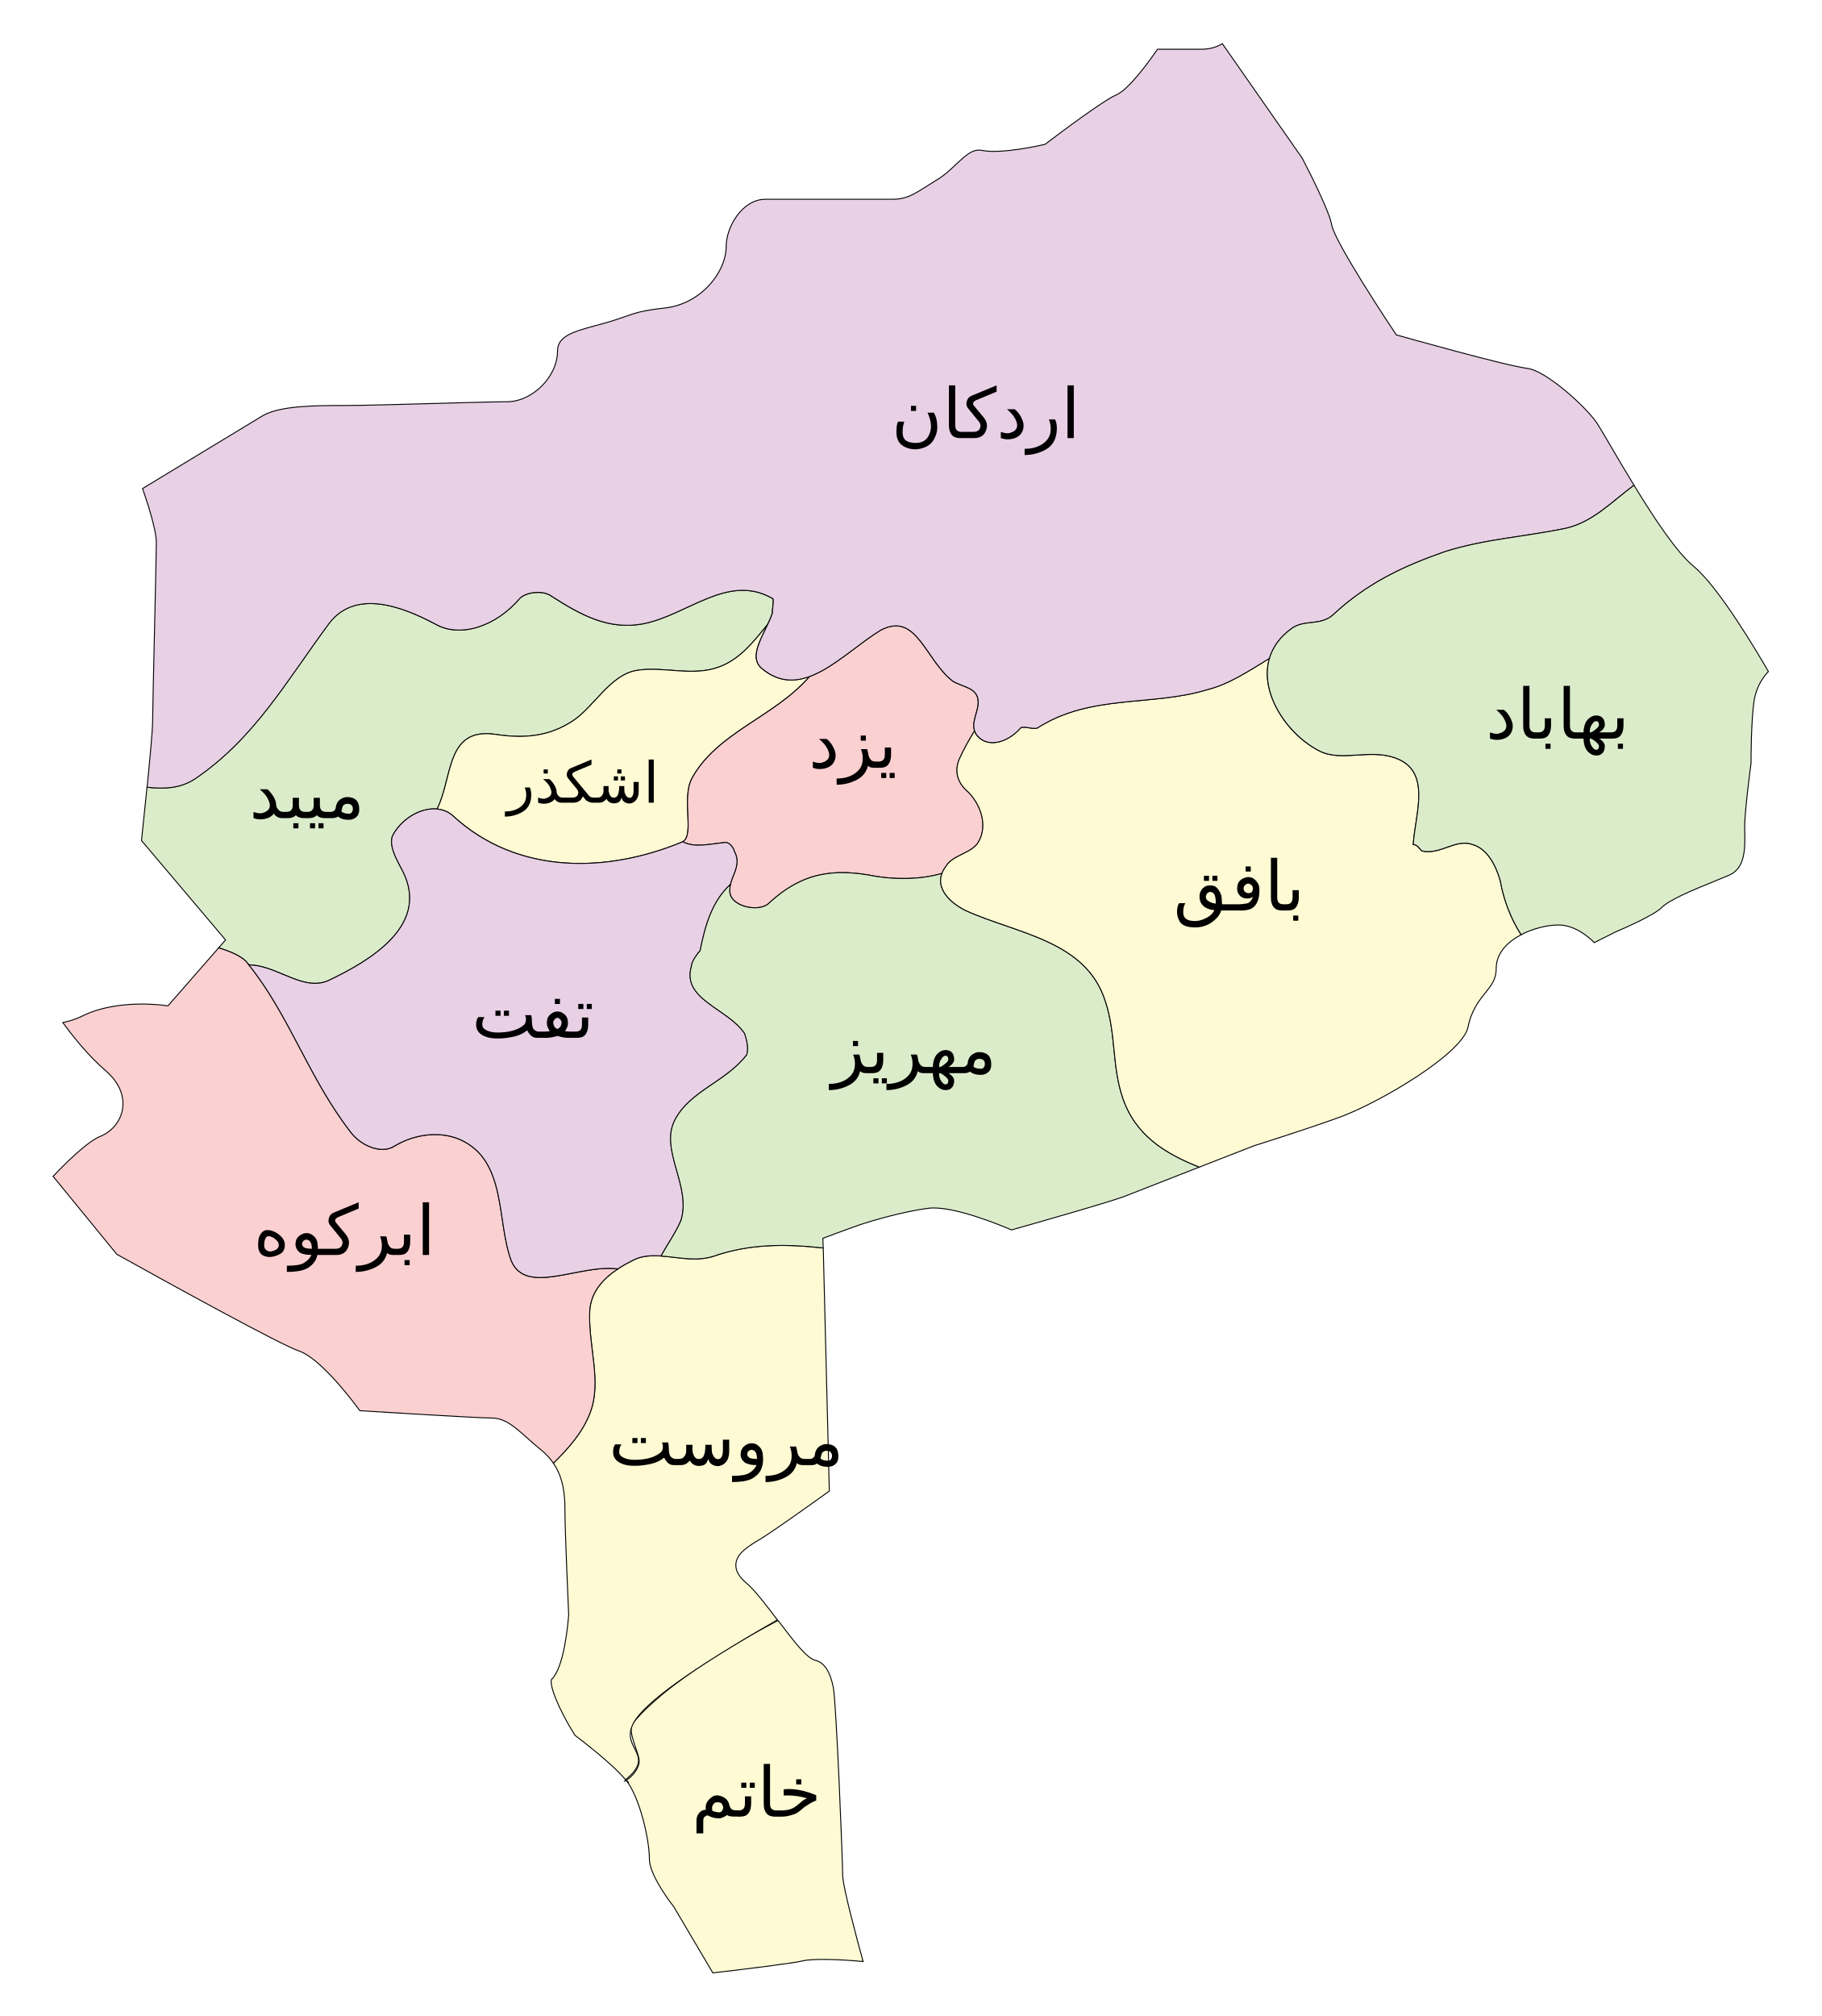
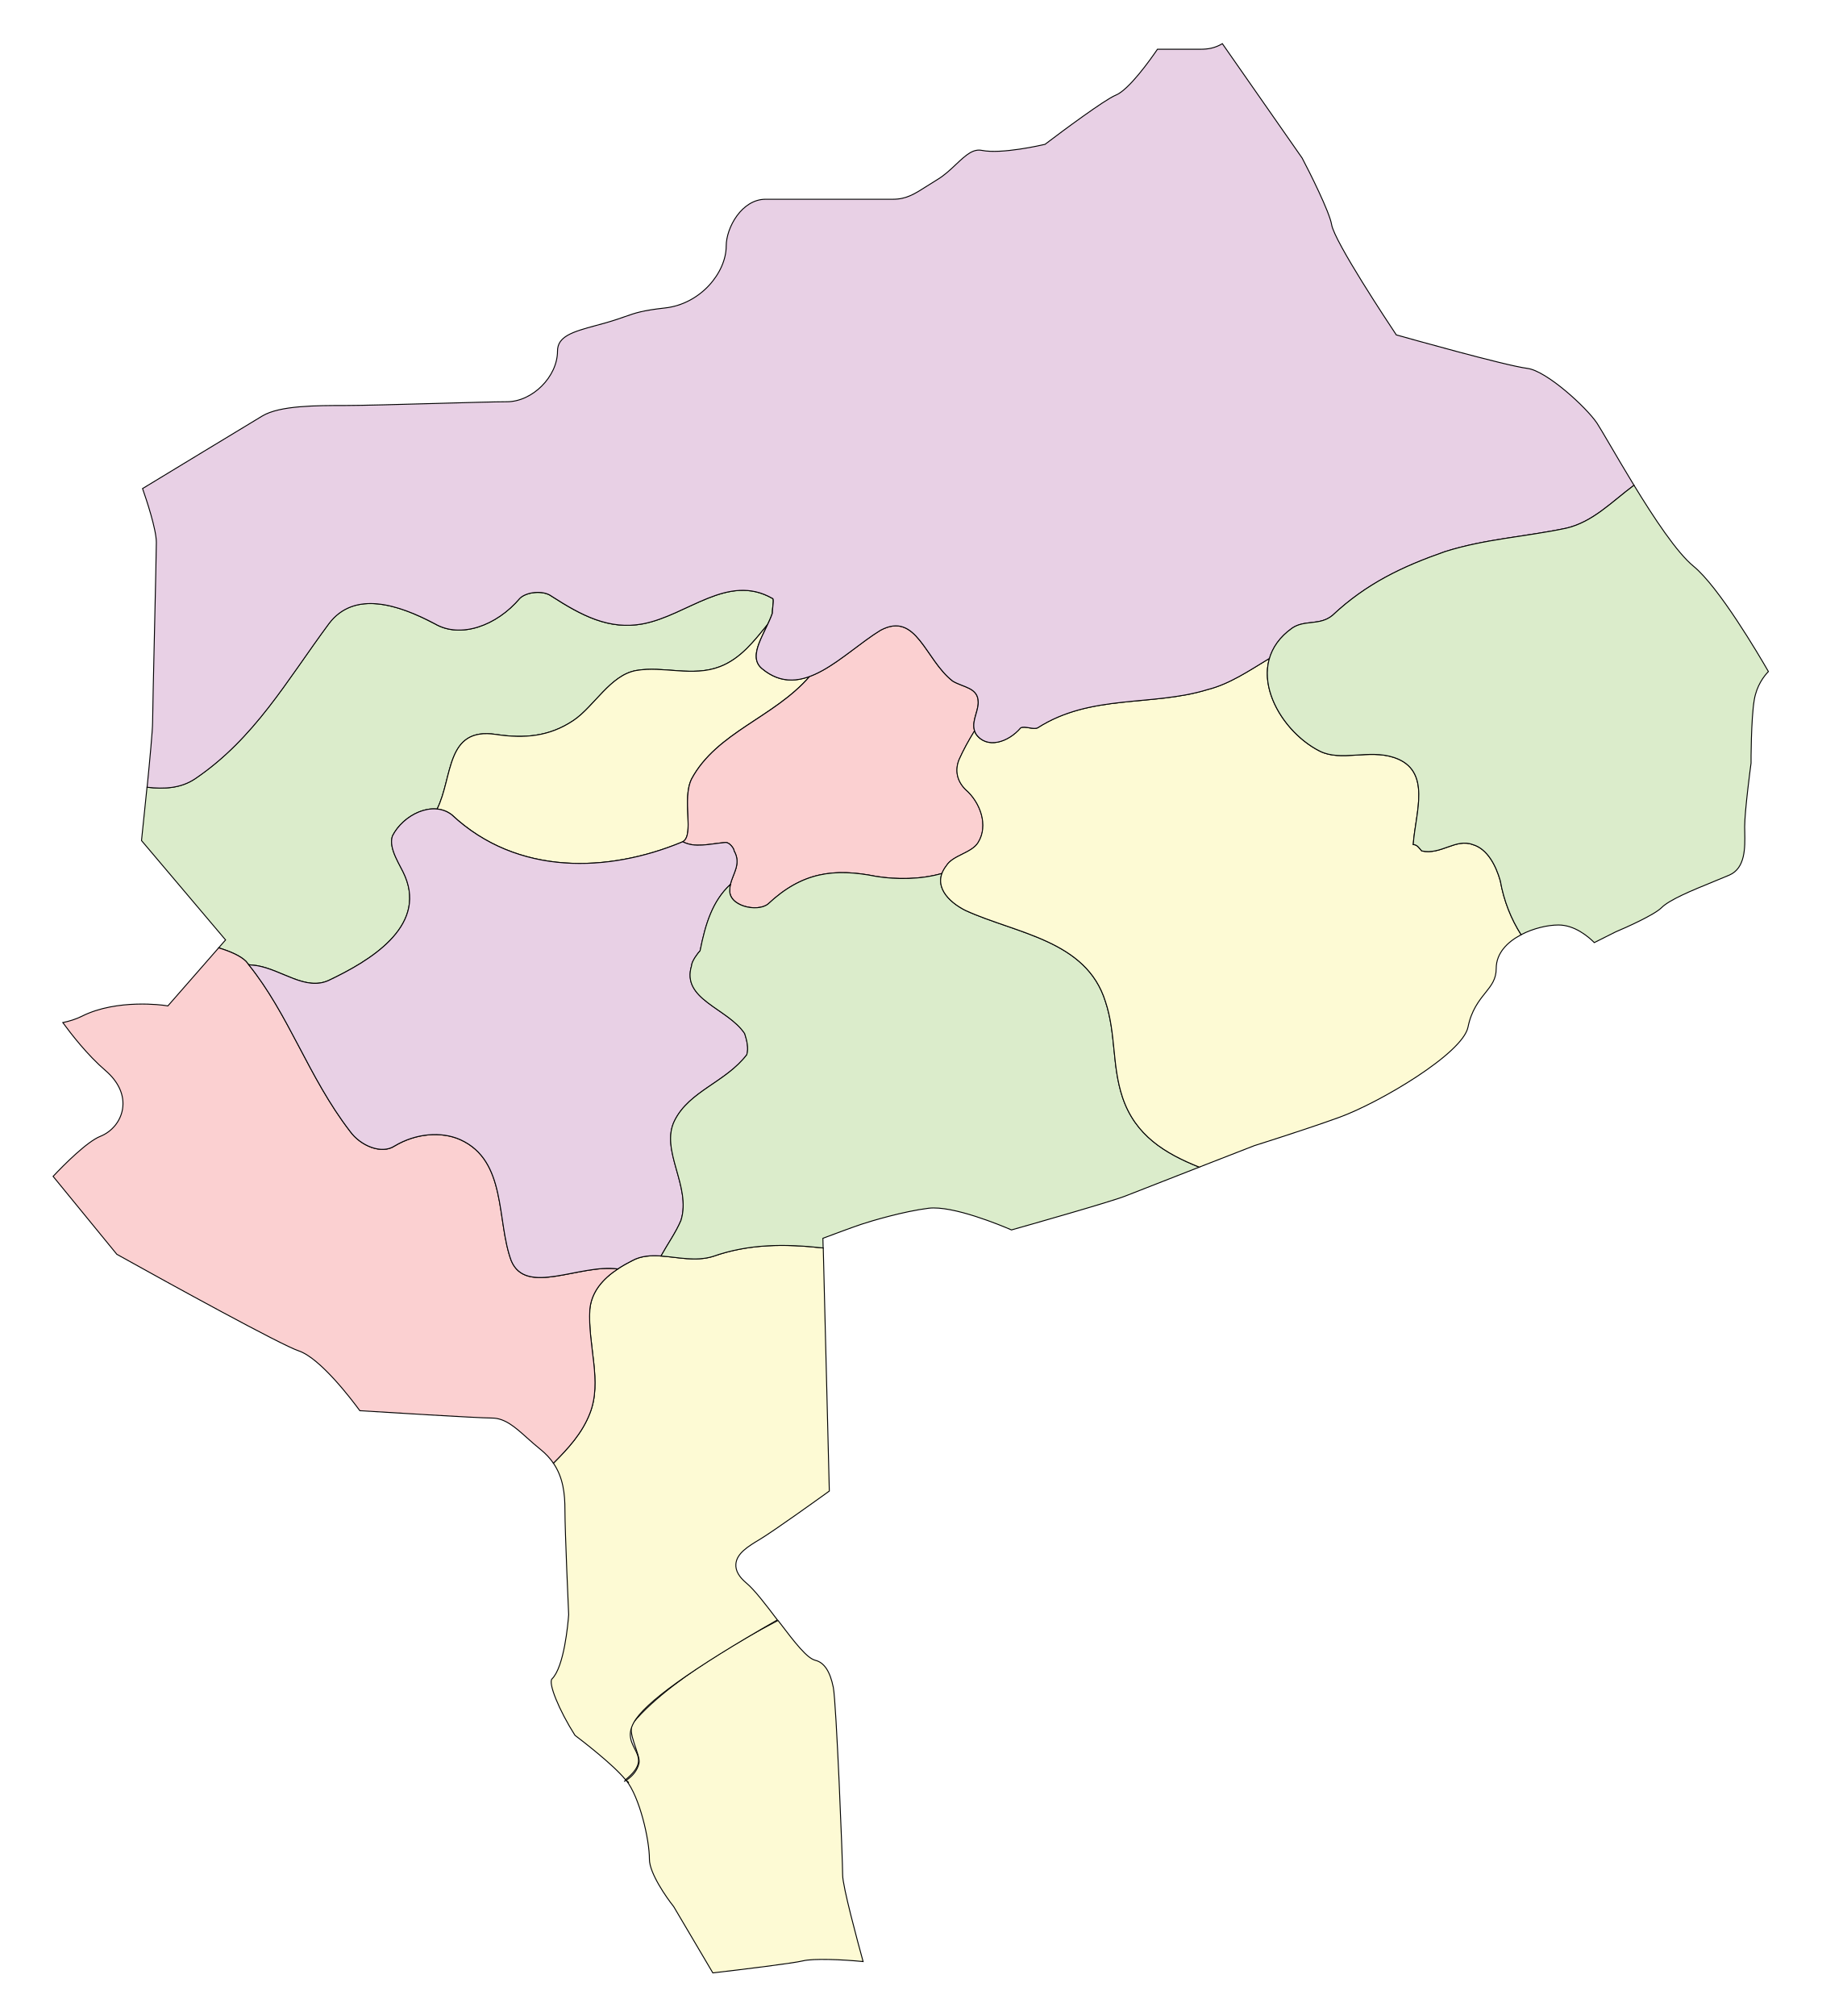
<svg xmlns="http://www.w3.org/2000/svg" version="1.1" id="Layer_1" x="0px" y="0px" width="100%" height="100%" viewBox="0 0 385 426" enable-background="new 0 0 385 426" xml:space="preserve">
  <defs id="defs165">
	
	
</defs>
-   <path fill="#dbeccb" stroke="#010101" stroke-width="0.2" stroke-miterlimit="10" d="m 104.834,155.196 c 6.01,0.906 11.264,0.449 16.332,-2.927 4.396,-2.928 7.833,-9.642 13.334,-10.59 5.74,-0.989 11.854,1.423 17.666,-0.809 4.372,-1.679 7.207,-5.378 10.069,-8.899 0.384,-0.815 0.747,-1.623 1.004,-2.394 0,-1.344 0.45,-3.135 0,-3.135 -9.419,-5.383 -17.944,3.59 -27.367,5.381 -7.173,1.354 -13.011,-1.793 -19.292,-5.83 -1.793,-1.347 -5.381,-0.898 -6.725,0.447 -4.932,5.832 -12.564,8.524 -17.941,5.381 -1.397,-0.739 -2.857,-1.446 -4.338,-2.069 -0.002,-0.005 -0.004,-0.01 -0.007,-0.015 -6.605,-2.77 -13.692,-3.795 -18.09,2.07 -8.971,12.118 -15.699,24.225 -28.26,32.749 -3.059,2.039 -6.552,2.193 -10.145,1.785 -0.498,4.973 -1.004,9.72 -1.164,11.279 l 17.767,20.996 -1.46,1.668 c 2.436,0.746 4.593,1.674 5.774,2.85 0.197,0.236 0.39,0.478 0.583,0.718 0.557,0.059 1.11,0.11 1.66,0.182 5.382,0.891 10.318,5.381 15.25,3.135 8.525,-4.037 20.639,-11.215 16.15,-21.98 -0.896,-2.244 -3.594,-5.832 -2.69,-8.522 1.72,-3.442 5.811,-6.077 9.447,-5.709 3.384,-6.776 1.776,-17.371 12.443,-15.762 z" id="_x645__x6CC__x628__x62F_" class="area" title="میبد" />
-   <path fill="#fdfad4" stroke="#010101" stroke-width="0.2" stroke-miterlimit="10" d="m 160.993,141.236 c -1.72,-1.48 -1.289,-3.623 -0.318,-5.928 10e-4,0 0.003,0 0.005,0 0.46,-1.096 1.031,-2.225 1.555,-3.337 -2.862,3.521 -5.697,7.22 -10.069,8.899 -5.811,2.232 -11.926,-0.181 -17.666,0.809 -5.501,0.948 -8.938,7.662 -13.334,10.59 -5.068,3.375 -10.322,3.833 -16.332,2.927 -10.667,-1.609 -9.059,8.986 -12.442,15.76 1.106,0.111 2.171,0.49 3.113,1.221 13.906,13.013 33.195,12.119 48.447,5.841 3.136,-0.896 0,-8.972 2.242,-13.459 5.324,-9.838 17.4,-12.938 24.922,-21.619 -3.36,1.235 -6.741,1.143 -10.123,-1.704 z" id="_x627__x634__x6A9__x630__x631_" class="area" title="اشکذر" />
-   <path fill="#fdfad4" stroke="#010101" stroke-width="0.2" stroke-miterlimit="10" d="m 132.351,376.198 c 1.438,1.223 -0.69,-0.586 0,0 2.849,3.564 4.913,12.451 4.913,16.697 0,2.934 3.656,8.139 5.059,9.896 l 0.096,0.135 8.25,13.967 c 6.143,-0.711 17.072,-2.055 19.026,-2.541 2.169,-0.543 8.338,-0.295 12.735,0.146 -1.15,-4.17 -4.324,-15.883 -4.324,-18.27 0,-3.063 -1.342,-36.49 -1.973,-39.656 -0.682,-3.387 -1.914,-5.258 -3.777,-5.727 -1.773,-0.434 -4.159,-3.486 -7.906,-8.42 0,0 -21.915,11.065 -30.639,21.63 -1.48,1.793 1.634,6.763 1.255,8.516 -0.677,3.125 -4.252,4.357 -2.715,3.627 z" id="_x62E__x627__x62A__x645_" class="area active" title="خاتم" />
-   <path fill="#fdfad4" stroke="#010101" stroke-width="0.2" stroke-miterlimit="10" d="m 150.682,265.496 c -5.837,1.799 -12.119,-1.795 -17.045,0.896 -4.488,2.24 -8.525,5.383 -8.973,10.314 -0.45,7.629 2.685,15.252 0,21.979 -1.617,4.145 -4.525,7.338 -7.696,10.5 2.084,3.059 2.438,6.508 2.438,9.873 0,4.666 0.782,21.955 0.789,22.135 -0.139,1.938 -0.955,11.02 -3.516,13.57 -0.867,0.863 1.486,6.635 4.85,11.928 1.225,0.924 8.154,6.221 10.681,9.387 6.688,-5.414 -1.313,-6.477 1.737,-12.069 2.26,-4.143 12.156,-11.326 30.362,-21.704 -2.373,-3.129 -4.827,-6.359 -6.529,-7.771 -1.614,-1.346 -2.343,-2.662 -2.242,-4.031 0.176,-2.283 2.648,-3.771 5.045,-5.209 2.872,-1.719 12.395,-8.551 14.705,-10.219 l -1.283,-51.367 c -8.075,-0.905 -15.698,-0.903 -23.323,1.788 z" id="_x645__x631__x648__x633__x62A_" class="area" title="مروست" />
-   <path fill="#FBD0D1" stroke="#010101" stroke-width="0.2" stroke-miterlimit="10" d="M108.06,266.393  c-3.136-8.521-0.892-21.086-10.767-25.568c-4.036-1.793-9.414-1.348-13.9,1.348c-2.693,1.793-7.178,0-9.421-3.137  C65,227.369,60.963,213.904,51.991,203.14c-1.171-1.174-3.334-2.104-5.774-2.85l-10.738,12.271l-0.643-0.102  c-0.1-0.014-10.031-1.479-17.517,2.273c-1.248,0.625-2.614,1.05-4.043,1.349c1.675,2.305,5.175,6.846,9.035,10.151  c2.784,2.386,4.059,5.274,3.585,8.138c-0.424,2.56-2.229,4.766-4.711,5.756c-2.738,1.092-7.604,5.926-9.962,8.451l13.469,16.467  c11.81,6.584,34.769,19.185,38.427,20.401c4.57,1.524,11.231,10.322,12.938,12.649c3.74,0.232,25.059,1.554,27.895,1.554  c2.775,0,4.924,1.927,7.414,4.153c0.891,0.796,1.809,1.617,2.838,2.445c1.156,0.922,2.061,1.91,2.764,2.94  c3.176-3.16,6.086-6.356,7.695-10.498c2.686-6.729-0.449-14.354,0-21.979c0.344-3.772,2.787-6.496,5.916-8.565  C122.523,267.051,111.154,273.906,108.06,266.393z" id="_x627__x628__x631__x6A9__x648__x647_" class="area" title="ابرکوه" />
-   <path fill="#FBD0D1" stroke="#010101" stroke-width="0.2" stroke-miterlimit="10" d="M153.367,178.019  c0.896,0,1.801,1.346,1.801,1.795c1.794,3.139-0.898,5.383-0.898,8.074c-0.447,3.594,5.833,4.936,8.074,3.141  c7.18-6.729,13.906-7.629,22.884-5.832c4.269,0.676,9.333,0.672,13.883-0.627c0.195-0.529,0.496-1.068,0.918-1.619  c1.349-2.236,5.386-2.686,6.729-4.928c2.242-3.594,0.448-8.523-2.69-11.215c-1.795-1.795-2.241-4.037-1.344-6.279  c0.894-2.029,2.021-4.064,3.269-6.088c-0.666-2.014,0.766-4.016,0.766-6.029c0-3.137-3.141-3.137-5.383-4.48  c-5.832-4.486-7.625-14.811-15.252-10.768c-4.864,2.977-9.904,7.905-15.003,9.784c-7.519,8.68-19.587,11.779-24.922,21.617  c-2.149,4.303,0.643,11.898-1.89,13.309C146.943,179.207,149.645,178.359,153.367,178.019z" id="_x6CC__x632__x62F_" class="area" title="یزد" />
-   <path fill="#E8D0E5" stroke="#010101" stroke-width="0.2" stroke-miterlimit="10" d="M142.602,236.785  c3.139-6.279,10.766-8.074,15.252-13.906c0.449-1.346,0-3.135-0.443-4.486c-3.594-5.379-13.457-7.168-11.215-14.354  c0-0.898,1.348-2.691,1.795-3.141c1.148-5.748,2.635-10.51,6.396-14.014c0.494-2.27,2.343-4.324,0.781-7.07  c0-0.449-0.898-1.795-1.801-1.795c-3.723,0.34-6.424,1.188-9.067-0.15c-0.106,0.061-0.224,0.109-0.353,0.15  c-15.252,6.281-34.541,7.178-48.447-5.832c-4.039-3.139-10.318,0-12.561,4.486c-0.897,2.686,1.794,6.279,2.691,8.523  c4.484,10.768-7.629,17.938-16.15,21.975c-4.934,2.244-9.868-2.244-15.252-3.135c-0.549-0.07-1.104-0.123-1.659-0.182  c8.565,10.645,12.624,23.764,21.397,35.171c2.243,3.136,6.729,4.929,9.421,3.136c4.486-2.687,9.869-3.136,13.901-1.347  c9.873,4.483,7.629,17.047,10.766,25.567c3.096,7.517,14.464,0.66,22.521,1.752c0.963-0.639,1.996-1.223,3.051-1.752  c1.875-1.02,3.933-1.135,6.098-0.987c1.418-2.565,3.168-5.002,4.224-7.533C146.189,250.691,139.461,243.064,142.602,236.785z" id="_x62A__x641__x62A_" class="area" title="تفت" />
-   <path fill="#DBECCB" stroke="#010101" stroke-width="0.2" stroke-miterlimit="10" d="M237.254,231.85  c-2.244-6.729-1.354-13.457-3.596-20.186c-4.037-13.008-18.842-14.355-29.605-19.289c-3.103-1.551-6.201-4.441-4.959-7.805  c-4.55,1.299-9.611,1.303-13.883,0.627c-8.973-1.795-15.7-0.891-22.883,5.838c-2.243,1.795-8.522,0.447-8.074-3.139  c0-0.344,0.042-0.676,0.115-1.006c-3.762,3.504-5.252,8.266-6.396,14.014c-0.448,0.449-1.796,2.242-1.796,3.141  c-2.242,7.17,7.628,8.971,11.214,14.354c0.444,1.354,0.894,3.143,0.444,4.486c-4.485,5.836-12.112,7.629-15.252,13.908  c-3.135,6.277,3.594,13.898,1.352,21.082c-1.056,2.531-2.808,4.967-4.224,7.535c3.532,0.244,7.331,1.205,10.954,0.094  c7.623-2.688,15.245-2.688,23.318-1.799l-0.051-2.039l0.791-0.297c0.219-0.082,5.363-2.016,7.355-2.674  c2.146-0.713,8.87-2.715,14.189-3.381c5.104-0.627,15.347,3.635,17.526,4.582c2.965-0.836,21.095-5.975,24.069-7.164  c1.717-0.688,9.002-3.529,15.615-6.105C246.262,243.74,239.948,239.938,237.254,231.85z" id="_x645__x647__x631__x6CC__x632_" class="area" title="مهریز" />
-   <path fill="#FDFAD4" stroke="#010101" stroke-width="0.2" stroke-miterlimit="10" d="M317.101,186.093  c-0.896-3.135-2.689-6.729-5.828-7.625c-3.597-1.352-6.729,2.242-10.771,1.346c-0.445-0.449-0.896-1.346-1.799-1.346  c0.447-6.729,4.037-15.701-4.036-18.393c-5.382-1.793-11.216,0.898-15.702-1.344c-6.806-3.404-12.835-12.229-10.65-19.619  c-4.309,2.6-8.475,5.445-13.123,6.607c-11.657,3.59-24.668,0.893-35.889,8.076c-0.896,0.447-2.691-0.447-3.587,0  c-2.692,3.139-7.179,4.486-9.422,1.346c-0.14-0.23-0.239-0.469-0.315-0.697c-1.244,2.021-2.371,4.057-3.271,6.086  c-0.897,2.242-0.45,4.486,1.345,6.279c3.141,2.693,4.934,7.627,2.691,11.215c-1.352,2.244-5.383,2.688-6.729,4.928  c-3.139,4.045,0.446,7.629,4.036,9.422c10.767,4.934,25.57,6.281,29.611,19.289c2.237,6.729,1.349,13.458,3.591,20.187  c2.694,8.088,9.01,11.892,16.229,14.772c6.054-2.358,11.545-4.496,11.656-4.541c0.182-0.06,10.772-3.375,17.973-5.99  c8.406-3.057,26.048-13.438,27.175-19.063c0.711-3.545,2.344-5.592,3.664-7.235c1.287-1.609,2.295-2.875,2.295-5.156  c0-3.221,2.352-5.592,5.265-7.117C319.42,194.226,317.881,190.46,317.101,186.093z" id="_x628__x627__x641__x642_" class="area" title="بافق" />
-   <path fill="#E8D0E5" stroke="#010101" stroke-width="0.2" stroke-miterlimit="10" d="M273.141,132.712  c2.689-1.793,5.832-0.449,8.521-2.691c7.178-6.729,14.805-10.317,23.775-13.457c8.521-2.692,17.047-3.137,25.568-4.934  c5.652-1.3,9.623-5.561,14.363-9.083c-1.867-3.06-3.61-6.042-5.054-8.501c-1.267-2.158-2.265-3.863-2.759-4.615  c-2.277-3.403-10.707-11.083-14.724-11.588c-4.652-0.582-26.351-6.699-27.271-6.96l-0.431-0.112l-0.237-0.365  c-1.313-1.969-12.845-19.339-13.438-22.947c-0.447-2.684-4.646-11.062-6.226-14.056L258.361,9.228  c-1.584,0.962-3.137,1.177-4.549,1.177h-9.168c-1.533,2.245-6.043,8.596-8.836,9.715c-2.238,0.891-11.383,7.68-14.711,10.213  l-0.201,0.158l-0.246,0.059c-0.362,0.084-8.928,2.07-13.104,1.23c-1.854-0.361-3.296,0.891-5.487,2.961  c-1.211,1.141-2.455,2.32-3.972,3.231c-0.856,0.515-1.606,0.991-2.28,1.423c-2.457,1.567-4.229,2.709-7.052,2.709h-26.943  c-5,0-8.321,5.961-8.321,9.904c0,5.502-5.314,12.22-12.943,13.069c-4.743,0.528-6.206,1.036-8.419,1.816  c-1.069,0.377-2.281,0.801-4.063,1.313c-0.705,0.204-1.419,0.395-2.122,0.581c-5.031,1.347-8.109,2.326-8.109,5.409  c0,5.395-5.301,10.698-10.699,10.698c-2.189,0-8.354,0.166-14.879,0.353c-7.76,0.217-15.782,0.438-19.195,0.438  c-6.209,0-13.935,0-17.609,2.208c-3.503,2.103-21.258,12.881-25.322,15.345c0.85,2.425,2.913,8.612,2.913,11.378  c0,1.598-0.192,10.068-0.396,19.047c-0.192,8.561-0.396,17.418-0.396,18.989c0,1.607-0.572,7.811-1.159,13.701  c3.6,0.408,7.093,0.254,10.145-1.787c12.565-8.523,19.295-20.635,28.26-32.747c5.384-7.173,14.807-4.037,22.43,0  c5.383,3.141,13.011,0.448,17.945-5.382c1.344-1.351,4.927-1.796,6.728-0.447c6.28,4.036,12.112,7.177,19.289,5.831  c9.414-1.795,17.938-10.768,27.364-5.383c0.449,0,0,1.795,0,3.137c-1.347,4.039-5.382,8.973-2.242,11.663  c8.522,7.178,17.044-3.139,25.127-8.074c7.626-4.038,9.413,6.281,15.25,10.767c2.24,1.344,5.381,1.344,5.381,4.484  c0,2.242-1.795,4.486-0.449,6.729c2.244,3.137,6.73,1.795,9.424-1.352c0.893-0.447,2.689,0.449,3.588,0  c11.215-7.178,24.225-4.484,35.893-8.074c4.648-1.162,8.814-4.01,13.117-6.609C269.018,136.759,270.541,134.552,273.141,132.712z" id="_x627__x631__x62F__x6A9__x627__x646_" class="area" title="اردکان" />
-   <path fill="#DBECCB" stroke="#010101" stroke-width="0.2" stroke-miterlimit="10" d="M373.777,141.902  c-2.061-3.572-10.469-17.866-15.816-22.239c-3.523-2.872-8.378-10.217-12.596-17.123c-4.734,3.529-8.705,7.784-14.364,9.082  c-8.523,1.801-17.046,2.243-25.567,4.935c-8.973,3.14-16.599,6.729-23.775,13.458c-2.691,2.242-5.832,0.891-8.521,2.691  c-10.767,7.625-3.137,21.532,5.83,26.018c4.486,2.244,10.324-0.447,15.702,1.346c8.073,2.691,4.483,11.664,4.036,18.393  c0.896,0,1.354,0.891,1.795,1.346c4.043,0.893,7.178-2.691,10.772-1.346c3.136,0.891,4.929,4.479,5.828,7.625  c0.78,4.367,2.319,8.133,4.408,11.42c2.606-1.363,5.657-2.049,7.892-2.049c3.432,0,6.328,2.469,7.574,3.719l4.521-2.266  c2.23-0.934,8.165-3.594,9.668-5.092c1.735-1.734,6.471-3.668,11.053-5.539c1.164-0.479,2.287-0.934,3.288-1.359  c3.427-1.469,3.335-5.854,3.274-9.063c-0.012-0.41-0.02-0.793-0.02-1.152c0-3.365,1.289-13.043,1.349-13.455  c-0.017-0.227-0.008-9.291,0.673-13.334C371.281,144.894,372.82,142.892,373.777,141.902z" id="_x628__x647__x627__x628__x627__x62F_" class="area" title="بهاباد" />
-   <text xml:space="preserve" style="font-style:normal;font-weight:normal;font-size:14.667px;line-height:1.25;font-family:sans-serif;fill:#000000;fill-opacity:1;stroke:none" x="188.423" y="92.573" id="text1350" class="area" title="">
-     <tspan id="tspan1348" x="188.423" y="92.573" style="font-style:normal;font-variant:normal;font-weight:normal;font-stretch:normal;font-size:14.667px;font-family:'B Yekan';-inkscape-font-specification:'B Yekan'">اردکان</tspan>
-   </text>
-   <text xml:space="preserve" style="font-style:normal;font-weight:normal;font-size:14.667px;line-height:1.25;font-family:sans-serif;fill:#000000;fill-opacity:1;stroke:none" x="314.039" y="156.075" id="text1350-3" class="area" title="">
-     <tspan id="tspan1348-0" x="314.039" y="156.075" style="font-style:normal;font-variant:normal;font-weight:normal;font-stretch:normal;font-size:14.667px;font-family:'B Yekan';-inkscape-font-specification:'B Yekan'">بهاباد</tspan>
-   </text>
-   <text xml:space="preserve" style="font-style:normal;font-weight:normal;font-size:14.667px;line-height:1.25;font-family:sans-serif;fill:#000000;fill-opacity:1;stroke:none" x="248.01" y="192.4" id="text1350-3-6" class="area" title="">
-     <tspan id="tspan1348-0-7" x="248.01" y="192.4" style="font-style:normal;font-variant:normal;font-weight:normal;font-stretch:normal;font-size:14.667px;font-family:'B Yekan';-inkscape-font-specification:'B Yekan'">بافق</tspan>
-   </text>
-   <text xml:space="preserve" style="font-style:normal;font-weight:normal;font-size:14.667px;line-height:1.25;font-family:sans-serif;fill:#000000;fill-opacity:1;stroke:none" x="175.798" y="226.775" id="text1350-3-6-7" class="area" title="">
-     <tspan id="tspan1348-0-7-1" x="175.798" y="226.775" style="font-style:normal;font-variant:normal;font-weight:normal;font-stretch:normal;font-size:14.667px;font-family:'B Yekan';-inkscape-font-specification:'B Yekan'">مهریز</tspan>
-   </text>
-   <text xml:space="preserve" style="font-style:normal;font-weight:normal;font-size:14.667px;line-height:1.25;font-family:sans-serif;fill:#000000;fill-opacity:1;stroke:none" x="146.208" y="383.876" id="text1350-3-6-7-1" class="area" title="">
-     <tspan id="tspan1348-0-7-1-9" x="146.208" y="383.876" style="font-style:normal;font-variant:normal;font-weight:normal;font-stretch:normal;font-size:14.667px;font-family:'B Yekan';-inkscape-font-specification:'B Yekan'">خاتم</tspan>
-   </text>
-   <text xml:space="preserve" style="font-style:normal;font-weight:normal;font-size:14.667px;line-height:1.25;font-family:sans-serif;fill:#000000;fill-opacity:1;stroke:none" x="128.643" y="309.6" id="text1350-3-6-7-1-6" class="area" title="">
-     <tspan id="tspan1348-0-7-1-9-6" x="128.643" y="309.6" style="font-style:normal;font-variant:normal;font-weight:normal;font-stretch:normal;font-size:14.667px;font-family:'B Yekan';-inkscape-font-specification:'B Yekan'">مروست</tspan>
-   </text>
-   <text xml:space="preserve" style="font-style:normal;font-weight:normal;font-size:14.667px;line-height:1.25;font-family:sans-serif;fill:#000000;fill-opacity:1;stroke:none" x="99.705" y="219.306" id="text1350-3-6-5" class="area" title="">
-     <tspan id="tspan1348-0-7-5" x="99.705" y="219.306" style="font-style:normal;font-variant:normal;font-weight:normal;font-stretch:normal;font-size:14.667px;font-family:'B Yekan';-inkscape-font-specification:'B Yekan'">تفت</tspan>
-   </text>
-   <text xml:space="preserve" style="font-style:normal;font-weight:normal;font-size:14.667px;line-height:1.25;font-family:sans-serif;fill:#000000;fill-opacity:1;stroke:none" x="52.692" y="172.876" id="text1350-3-6-5-1" class="area" title="">
-     <tspan id="tspan1348-0-7-5-2" x="52.692" y="172.876" style="font-style:normal;font-variant:normal;font-weight:normal;font-stretch:normal;font-size:14.667px;font-family:'B Yekan';-inkscape-font-specification:'B Yekan'">میبد</tspan>
-   </text>
-   <text xml:space="preserve" style="font-style:normal;font-weight:normal;font-size:14.667px;line-height:1.25;font-family:sans-serif;fill:#000000;fill-opacity:1;stroke:none" x="170.914" y="162.242" id="text1350-3-6-5-3" class="area" title="">
-     <tspan id="tspan1348-0-7-5-8" x="170.914" y="162.242" style="font-style:normal;font-variant:normal;font-weight:normal;font-stretch:normal;font-size:14.667px;font-family:'B Yekan';-inkscape-font-specification:'B Yekan'">یزد</tspan>
-   </text>
-   <text xml:space="preserve" style="font-style:normal;font-weight:normal;font-size:12px;line-height:1.25;font-family:sans-serif;fill:#000000;fill-opacity:1;stroke:none" x="107.206" y="169.615" id="text1350-3-6-5-7" class="area" title="">
-     <tspan id="tspan1348-0-7-5-3" x="107.206" y="169.615" style="font-style:normal;font-variant:normal;font-weight:normal;font-stretch:normal;font-size:12px;font-family:'B Yekan';-inkscape-font-specification:'B Yekan'">اشکذر</tspan>
-   </text>
-   <text xml:space="preserve" style="font-style:normal;font-weight:normal;font-size:14.667px;line-height:1.25;font-family:sans-serif;fill:#000000;fill-opacity:1;stroke:none" x="53.562" y="265.193" id="text1350-3-6-7-1-3" class="area" title="">
-     <tspan id="tspan1348-0-7-1-9-9" x="53.562" y="265.193" style="font-style:normal;font-variant:normal;font-weight:normal;font-stretch:normal;font-size:14.667px;font-family:'B Yekan';-inkscape-font-specification:'B Yekan'">ابرکوه</tspan>
-   </text>
+   <path fill="#dbeccb" stroke="#010101" stroke-width="0.2" stroke-miterlimit="10" d="m 104.834,155.196 c 6.01,0.906 11.264,0.449 16.332,-2.927 4.396,-2.928 7.833,-9.642 13.334,-10.59 5.74,-0.989 11.854,1.423 17.666,-0.809 4.372,-1.679 7.207,-5.378 10.069,-8.899 0.384,-0.815 0.747,-1.623 1.004,-2.394 0,-1.344 0.45,-3.135 0,-3.135 -9.419,-5.383 -17.944,3.59 -27.367,5.381 -7.173,1.354 -13.011,-1.793 -19.292,-5.83 -1.793,-1.347 -5.381,-0.898 -6.725,0.447 -4.932,5.832 -12.564,8.524 -17.941,5.381 -1.397,-0.739 -2.857,-1.446 -4.338,-2.069 -0.002,-0.005 -0.004,-0.01 -0.007,-0.015 -6.605,-2.77 -13.692,-3.795 -18.09,2.07 -8.971,12.118 -15.699,24.225 -28.26,32.749 -3.059,2.039 -6.552,2.193 -10.145,1.785 -0.498,4.973 -1.004,9.72 -1.164,11.279 l 17.767,20.996 -1.46,1.668 c 2.436,0.746 4.593,1.674 5.774,2.85 0.197,0.236 0.39,0.478 0.583,0.718 0.557,0.059 1.11,0.11 1.66,0.182 5.382,0.891 10.318,5.381 15.25,3.135 8.525,-4.037 20.639,-11.215 16.15,-21.98 -0.896,-2.244 -3.594,-5.832 -2.69,-8.522 1.72,-3.442 5.811,-6.077 9.447,-5.709 3.384,-6.776 1.776,-17.371 12.443,-15.762 z" id="YZD_MYB" class="area" title="میبد" />
+   <path fill="#fdfad4" stroke="#010101" stroke-width="0.2" stroke-miterlimit="10" d="m 160.993,141.236 c -1.72,-1.48 -1.289,-3.623 -0.318,-5.928 10e-4,0 0.003,0 0.005,0 0.46,-1.096 1.031,-2.225 1.555,-3.337 -2.862,3.521 -5.697,7.22 -10.069,8.899 -5.811,2.232 -11.926,-0.181 -17.666,0.809 -5.501,0.948 -8.938,7.662 -13.334,10.59 -5.068,3.375 -10.322,3.833 -16.332,2.927 -10.667,-1.609 -9.059,8.986 -12.442,15.76 1.106,0.111 2.171,0.49 3.113,1.221 13.906,13.013 33.195,12.119 48.447,5.841 3.136,-0.896 0,-8.972 2.242,-13.459 5.324,-9.838 17.4,-12.938 24.922,-21.619 -3.36,1.235 -6.741,1.143 -10.123,-1.704 z" id="YZD_ASH" class="area" title="اشکذر" />
+   <path fill="#fdfad4" stroke="#010101" stroke-width="0.2" stroke-miterlimit="10" d="m 132.351,376.198 c 1.438,1.223 -0.69,-0.586 0,0 2.849,3.564 4.913,12.451 4.913,16.697 0,2.934 3.656,8.139 5.059,9.896 l 0.096,0.135 8.25,13.967 c 6.143,-0.711 17.072,-2.055 19.026,-2.541 2.169,-0.543 8.338,-0.295 12.735,0.146 -1.15,-4.17 -4.324,-15.883 -4.324,-18.27 0,-3.063 -1.342,-36.49 -1.973,-39.656 -0.682,-3.387 -1.914,-5.258 -3.777,-5.727 -1.773,-0.434 -4.159,-3.486 -7.906,-8.42 0,0 -21.915,11.065 -30.639,21.63 -1.48,1.793 1.634,6.763 1.255,8.516 -0.677,3.125 -4.252,4.357 -2.715,3.627 z" id="YZD_KTM" class="area active" title="خاتم" />
+   <path fill="#fdfad4" stroke="#010101" stroke-width="0.2" stroke-miterlimit="10" d="m 150.682,265.496 c -5.837,1.799 -12.119,-1.795 -17.045,0.896 -4.488,2.24 -8.525,5.383 -8.973,10.314 -0.45,7.629 2.685,15.252 0,21.979 -1.617,4.145 -4.525,7.338 -7.696,10.5 2.084,3.059 2.438,6.508 2.438,9.873 0,4.666 0.782,21.955 0.789,22.135 -0.139,1.938 -0.955,11.02 -3.516,13.57 -0.867,0.863 1.486,6.635 4.85,11.928 1.225,0.924 8.154,6.221 10.681,9.387 6.688,-5.414 -1.313,-6.477 1.737,-12.069 2.26,-4.143 12.156,-11.326 30.362,-21.704 -2.373,-3.129 -4.827,-6.359 -6.529,-7.771 -1.614,-1.346 -2.343,-2.662 -2.242,-4.031 0.176,-2.283 2.648,-3.771 5.045,-5.209 2.872,-1.719 12.395,-8.551 14.705,-10.219 l -1.283,-51.367 c -8.075,-0.905 -15.698,-0.903 -23.323,1.788 z" id="YZD_MRV" class="area" title="مروست" />
+   <path fill="#FBD0D1" stroke="#010101" stroke-width="0.2" stroke-miterlimit="10" d="M108.06,266.393  c-3.136-8.521-0.892-21.086-10.767-25.568c-4.036-1.793-9.414-1.348-13.9,1.348c-2.693,1.793-7.178,0-9.421-3.137  C65,227.369,60.963,213.904,51.991,203.14c-1.171-1.174-3.334-2.104-5.774-2.85l-10.738,12.271l-0.643-0.102  c-0.1-0.014-10.031-1.479-17.517,2.273c-1.248,0.625-2.614,1.05-4.043,1.349c1.675,2.305,5.175,6.846,9.035,10.151  c2.784,2.386,4.059,5.274,3.585,8.138c-0.424,2.56-2.229,4.766-4.711,5.756c-2.738,1.092-7.604,5.926-9.962,8.451l13.469,16.467  c11.81,6.584,34.769,19.185,38.427,20.401c4.57,1.524,11.231,10.322,12.938,12.649c3.74,0.232,25.059,1.554,27.895,1.554  c2.775,0,4.924,1.927,7.414,4.153c0.891,0.796,1.809,1.617,2.838,2.445c1.156,0.922,2.061,1.91,2.764,2.94  c3.176-3.16,6.086-6.356,7.695-10.498c2.686-6.729-0.449-14.354,0-21.979c0.344-3.772,2.787-6.496,5.916-8.565  C122.523,267.051,111.154,273.906,108.06,266.393z" id="YZD_ABR" class="area" title="ابرکوه" />
+   <path fill="#FBD0D1" stroke="#010101" stroke-width="0.2" stroke-miterlimit="10" d="M153.367,178.019  c0.896,0,1.801,1.346,1.801,1.795c1.794,3.139-0.898,5.383-0.898,8.074c-0.447,3.594,5.833,4.936,8.074,3.141  c7.18-6.729,13.906-7.629,22.884-5.832c4.269,0.676,9.333,0.672,13.883-0.627c0.195-0.529,0.496-1.068,0.918-1.619  c1.349-2.236,5.386-2.686,6.729-4.928c2.242-3.594,0.448-8.523-2.69-11.215c-1.795-1.795-2.241-4.037-1.344-6.279  c0.894-2.029,2.021-4.064,3.269-6.088c-0.666-2.014,0.766-4.016,0.766-6.029c0-3.137-3.141-3.137-5.383-4.48  c-5.832-4.486-7.625-14.811-15.252-10.768c-4.864,2.977-9.904,7.905-15.003,9.784c-7.519,8.68-19.587,11.779-24.922,21.617  c-2.149,4.303,0.643,11.898-1.89,13.309C146.943,179.207,149.645,178.359,153.367,178.019z" id="YZD_YZD" class="area" title="یزد" />
+   <path fill="#E8D0E5" stroke="#010101" stroke-width="0.2" stroke-miterlimit="10" d="M142.602,236.785  c3.139-6.279,10.766-8.074,15.252-13.906c0.449-1.346,0-3.135-0.443-4.486c-3.594-5.379-13.457-7.168-11.215-14.354  c0-0.898,1.348-2.691,1.795-3.141c1.148-5.748,2.635-10.51,6.396-14.014c0.494-2.27,2.343-4.324,0.781-7.07  c0-0.449-0.898-1.795-1.801-1.795c-3.723,0.34-6.424,1.188-9.067-0.15c-0.106,0.061-0.224,0.109-0.353,0.15  c-15.252,6.281-34.541,7.178-48.447-5.832c-4.039-3.139-10.318,0-12.561,4.486c-0.897,2.686,1.794,6.279,2.691,8.523  c4.484,10.768-7.629,17.938-16.15,21.975c-4.934,2.244-9.868-2.244-15.252-3.135c-0.549-0.07-1.104-0.123-1.659-0.182  c8.565,10.645,12.624,23.764,21.397,35.171c2.243,3.136,6.729,4.929,9.421,3.136c4.486-2.687,9.869-3.136,13.901-1.347  c9.873,4.483,7.629,17.047,10.766,25.567c3.096,7.517,14.464,0.66,22.521,1.752c0.963-0.639,1.996-1.223,3.051-1.752  c1.875-1.02,3.933-1.135,6.098-0.987c1.418-2.565,3.168-5.002,4.224-7.533C146.189,250.691,139.461,243.064,142.602,236.785z" id="YZD_TFT" class="area" title="تفت" />
+   <path fill="#DBECCB" stroke="#010101" stroke-width="0.2" stroke-miterlimit="10" d="M237.254,231.85  c-2.244-6.729-1.354-13.457-3.596-20.186c-4.037-13.008-18.842-14.355-29.605-19.289c-3.103-1.551-6.201-4.441-4.959-7.805  c-4.55,1.299-9.611,1.303-13.883,0.627c-8.973-1.795-15.7-0.891-22.883,5.838c-2.243,1.795-8.522,0.447-8.074-3.139  c0-0.344,0.042-0.676,0.115-1.006c-3.762,3.504-5.252,8.266-6.396,14.014c-0.448,0.449-1.796,2.242-1.796,3.141  c-2.242,7.17,7.628,8.971,11.214,14.354c0.444,1.354,0.894,3.143,0.444,4.486c-4.485,5.836-12.112,7.629-15.252,13.908  c-3.135,6.277,3.594,13.898,1.352,21.082c-1.056,2.531-2.808,4.967-4.224,7.535c3.532,0.244,7.331,1.205,10.954,0.094  c7.623-2.688,15.245-2.688,23.318-1.799l-0.051-2.039l0.791-0.297c0.219-0.082,5.363-2.016,7.355-2.674  c2.146-0.713,8.87-2.715,14.189-3.381c5.104-0.627,15.347,3.635,17.526,4.582c2.965-0.836,21.095-5.975,24.069-7.164  c1.717-0.688,9.002-3.529,15.615-6.105C246.262,243.74,239.948,239.938,237.254,231.85z" id="YZD_MHR" class="area" title="مهریز" />
+   <path fill="#FDFAD4" stroke="#010101" stroke-width="0.2" stroke-miterlimit="10" d="M317.101,186.093  c-0.896-3.135-2.689-6.729-5.828-7.625c-3.597-1.352-6.729,2.242-10.771,1.346c-0.445-0.449-0.896-1.346-1.799-1.346  c0.447-6.729,4.037-15.701-4.036-18.393c-5.382-1.793-11.216,0.898-15.702-1.344c-6.806-3.404-12.835-12.229-10.65-19.619  c-4.309,2.6-8.475,5.445-13.123,6.607c-11.657,3.59-24.668,0.893-35.889,8.076c-0.896,0.447-2.691-0.447-3.587,0  c-2.692,3.139-7.179,4.486-9.422,1.346c-0.14-0.23-0.239-0.469-0.315-0.697c-1.244,2.021-2.371,4.057-3.271,6.086  c-0.897,2.242-0.45,4.486,1.345,6.279c3.141,2.693,4.934,7.627,2.691,11.215c-1.352,2.244-5.383,2.688-6.729,4.928  c-3.139,4.045,0.446,7.629,4.036,9.422c10.767,4.934,25.57,6.281,29.611,19.289c2.237,6.729,1.349,13.458,3.591,20.187  c2.694,8.088,9.01,11.892,16.229,14.772c6.054-2.358,11.545-4.496,11.656-4.541c0.182-0.06,10.772-3.375,17.973-5.99  c8.406-3.057,26.048-13.438,27.175-19.063c0.711-3.545,2.344-5.592,3.664-7.235c1.287-1.609,2.295-2.875,2.295-5.156  c0-3.221,2.352-5.592,5.265-7.117C319.42,194.226,317.881,190.46,317.101,186.093z" id="YZD_BFG" class="area" title="بافق" />
+   <path fill="#E8D0E5" stroke="#010101" stroke-width="0.2" stroke-miterlimit="10" d="M273.141,132.712  c2.689-1.793,5.832-0.449,8.521-2.691c7.178-6.729,14.805-10.317,23.775-13.457c8.521-2.692,17.047-3.137,25.568-4.934  c5.652-1.3,9.623-5.561,14.363-9.083c-1.867-3.06-3.61-6.042-5.054-8.501c-1.267-2.158-2.265-3.863-2.759-4.615  c-2.277-3.403-10.707-11.083-14.724-11.588c-4.652-0.582-26.351-6.699-27.271-6.96l-0.431-0.112l-0.237-0.365  c-1.313-1.969-12.845-19.339-13.438-22.947c-0.447-2.684-4.646-11.062-6.226-14.056L258.361,9.228  c-1.584,0.962-3.137,1.177-4.549,1.177h-9.168c-1.533,2.245-6.043,8.596-8.836,9.715c-2.238,0.891-11.383,7.68-14.711,10.213  l-0.201,0.158l-0.246,0.059c-0.362,0.084-8.928,2.07-13.104,1.23c-1.854-0.361-3.296,0.891-5.487,2.961  c-1.211,1.141-2.455,2.32-3.972,3.231c-0.856,0.515-1.606,0.991-2.28,1.423c-2.457,1.567-4.229,2.709-7.052,2.709h-26.943  c-5,0-8.321,5.961-8.321,9.904c0,5.502-5.314,12.22-12.943,13.069c-4.743,0.528-6.206,1.036-8.419,1.816  c-1.069,0.377-2.281,0.801-4.063,1.313c-0.705,0.204-1.419,0.395-2.122,0.581c-5.031,1.347-8.109,2.326-8.109,5.409  c0,5.395-5.301,10.698-10.699,10.698c-2.189,0-8.354,0.166-14.879,0.353c-7.76,0.217-15.782,0.438-19.195,0.438  c-6.209,0-13.935,0-17.609,2.208c-3.503,2.103-21.258,12.881-25.322,15.345c0.85,2.425,2.913,8.612,2.913,11.378  c0,1.598-0.192,10.068-0.396,19.047c-0.192,8.561-0.396,17.418-0.396,18.989c0,1.607-0.572,7.811-1.159,13.701  c3.6,0.408,7.093,0.254,10.145-1.787c12.565-8.523,19.295-20.635,28.26-32.747c5.384-7.173,14.807-4.037,22.43,0  c5.383,3.141,13.011,0.448,17.945-5.382c1.344-1.351,4.927-1.796,6.728-0.447c6.28,4.036,12.112,7.177,19.289,5.831  c9.414-1.795,17.938-10.768,27.364-5.383c0.449,0,0,1.795,0,3.137c-1.347,4.039-5.382,8.973-2.242,11.663  c8.522,7.178,17.044-3.139,25.127-8.074c7.626-4.038,9.413,6.281,15.25,10.767c2.24,1.344,5.381,1.344,5.381,4.484  c0,2.242-1.795,4.486-0.449,6.729c2.244,3.137,6.73,1.795,9.424-1.352c0.893-0.447,2.689,0.449,3.588,0  c11.215-7.178,24.225-4.484,35.893-8.074c4.648-1.162,8.814-4.01,13.117-6.609C269.018,136.759,270.541,134.552,273.141,132.712z" id="YZD_ARD" class="area" title="اردکان" />
+   <path fill="#DBECCB" stroke="#010101" stroke-width="0.2" stroke-miterlimit="10" d="M373.777,141.902  c-2.061-3.572-10.469-17.866-15.816-22.239c-3.523-2.872-8.378-10.217-12.596-17.123c-4.734,3.529-8.705,7.784-14.364,9.082  c-8.523,1.801-17.046,2.243-25.567,4.935c-8.973,3.14-16.599,6.729-23.775,13.458c-2.691,2.242-5.832,0.891-8.521,2.691  c-10.767,7.625-3.137,21.532,5.83,26.018c4.486,2.244,10.324-0.447,15.702,1.346c8.073,2.691,4.483,11.664,4.036,18.393  c0.896,0,1.354,0.891,1.795,1.346c4.043,0.893,7.178-2.691,10.772-1.346c3.136,0.891,4.929,4.479,5.828,7.625  c0.78,4.367,2.319,8.133,4.408,11.42c2.606-1.363,5.657-2.049,7.892-2.049c3.432,0,6.328,2.469,7.574,3.719l4.521-2.266  c2.23-0.934,8.165-3.594,9.668-5.092c1.735-1.734,6.471-3.668,11.053-5.539c1.164-0.479,2.287-0.934,3.288-1.359  c3.427-1.469,3.335-5.854,3.274-9.063c-0.012-0.41-0.02-0.793-0.02-1.152c0-3.365,1.289-13.043,1.349-13.455  c-0.017-0.227-0.008-9.291,0.673-13.334C371.281,144.894,372.82,142.892,373.777,141.902z" id="YZD_BHB" class="area" title="بهاباد" />
</svg>
